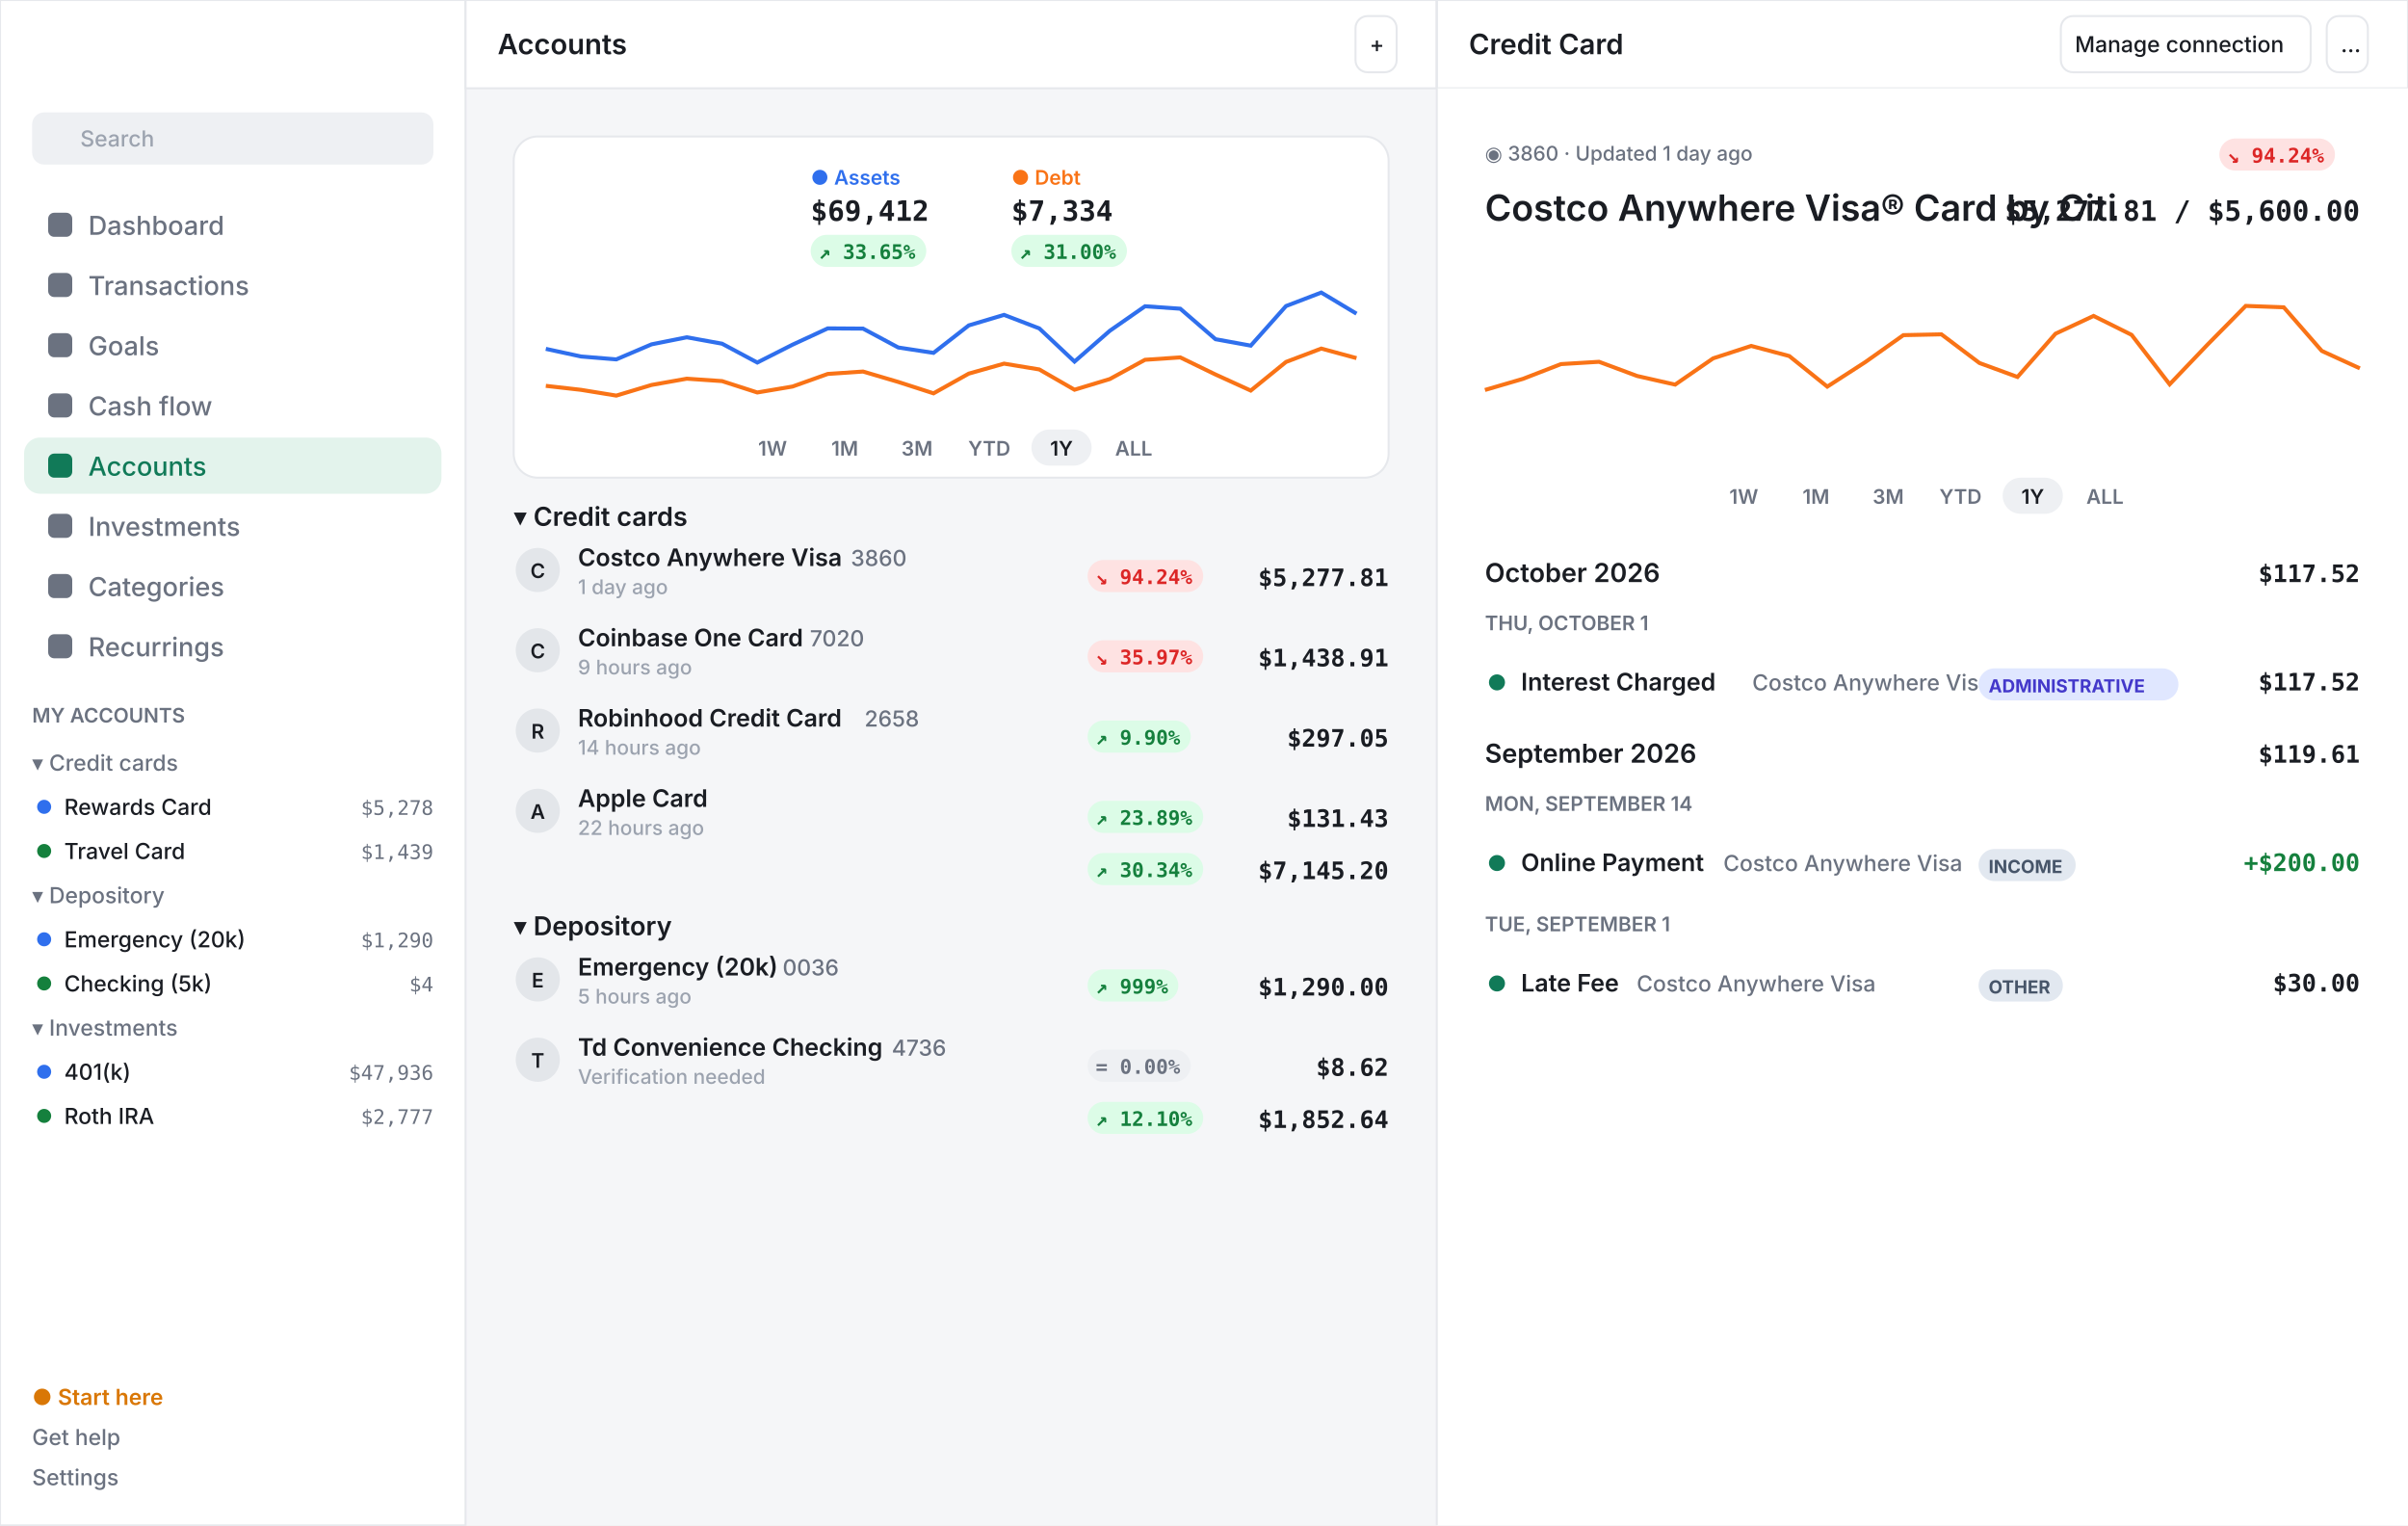
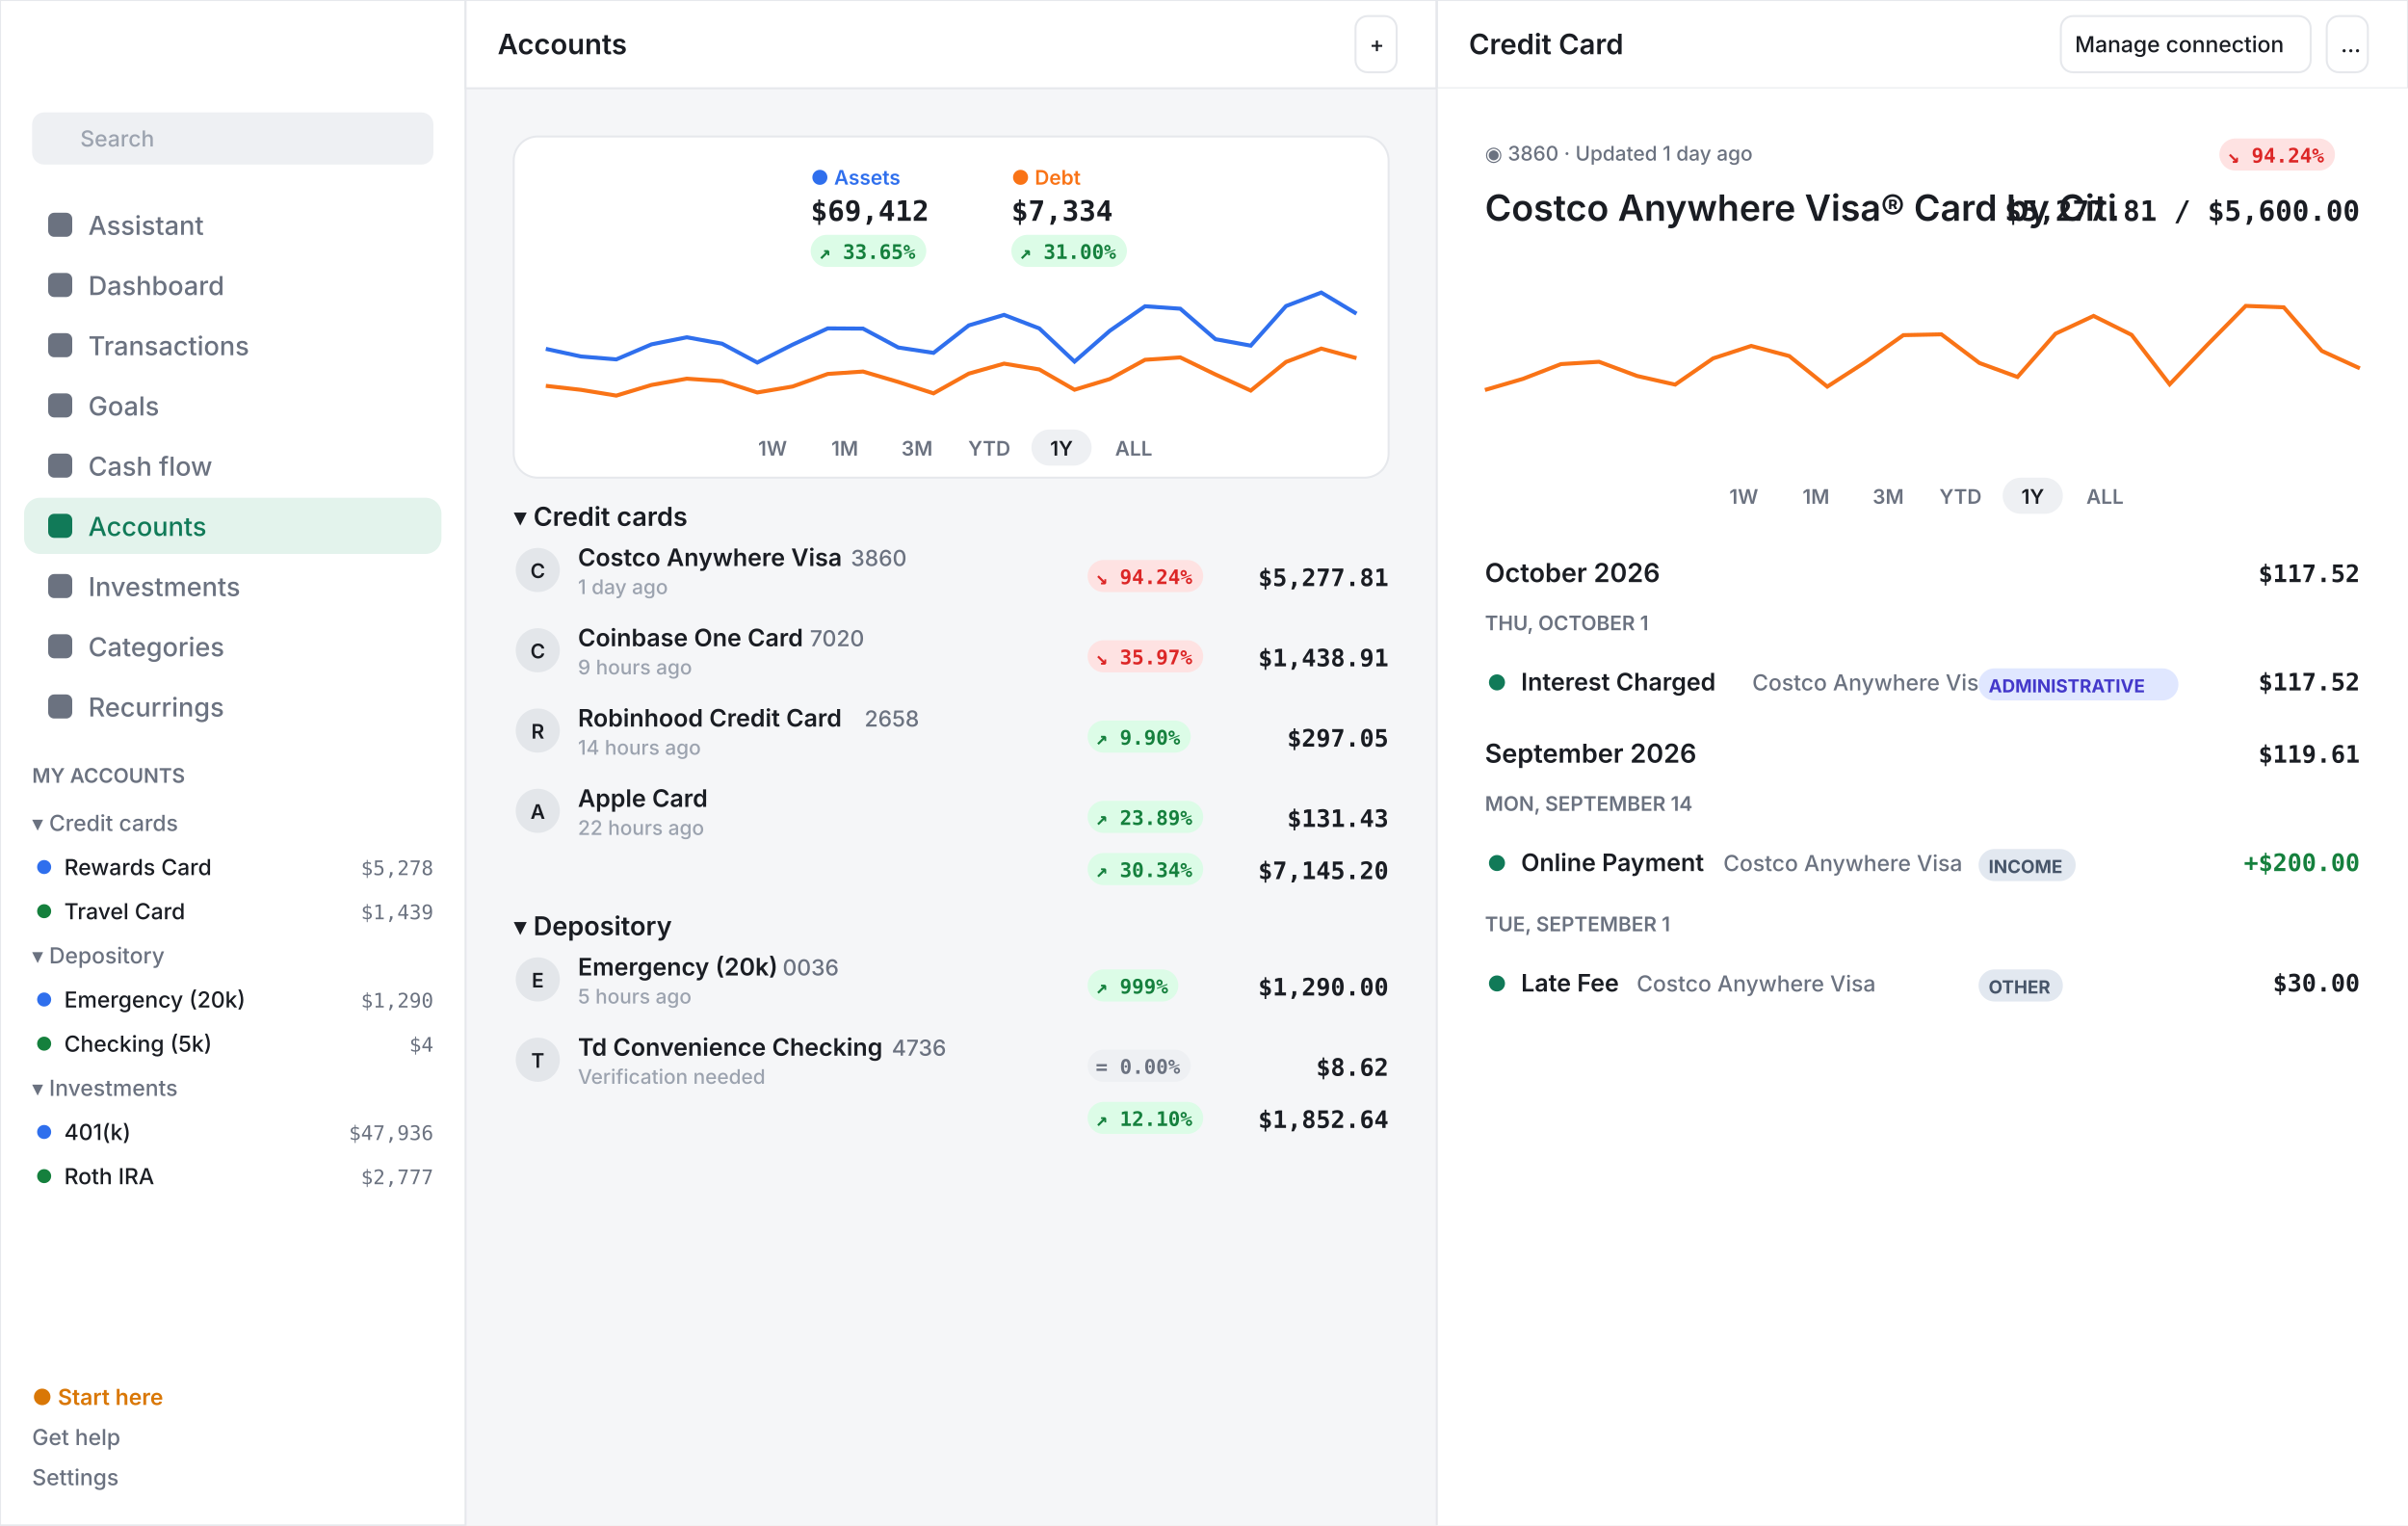
<svg xmlns="http://www.w3.org/2000/svg" width="1200" height="760" viewBox="0 0 1200 760" font-family="Inter, system-ui, sans-serif">
  <rect x="0" y="0" width="1200" height="760" rx="0" fill="#f5f6f8" stroke="none" />
  <rect x="0" y="0" width="232" height="760" rx="0" fill="#ffffff" stroke="#e6e8ec" />
  <rect x="16" y="56" width="200" height="26" rx="6" fill="#eef0f3" stroke="none" />
  <text x="40" y="73" font-size="11" font-weight="500" fill="#9ca3af" text-anchor="start" font-family="Inter, system-ui, sans-serif">Search</text>
  <rect x="24" y="106" width="12" height="12" rx="3" fill="#6b7280" stroke="none" />
-   <text x="44" y="117" font-size="13" font-weight="500" fill="#6b7280" text-anchor="start" font-family="Inter, system-ui, sans-serif">Dashboard</text>
+   <text x="44" y="117" font-size="13" font-weight="500" fill="#6b7280" text-anchor="start" font-family="Inter, system-ui, sans-serif">Assistant</text>
  <rect x="24" y="136" width="12" height="12" rx="3" fill="#6b7280" stroke="none" />
-   <text x="44" y="147" font-size="13" font-weight="500" fill="#6b7280" text-anchor="start" font-family="Inter, system-ui, sans-serif">Transactions</text>
+   <text x="44" y="147" font-size="13" font-weight="500" fill="#6b7280" text-anchor="start" font-family="Inter, system-ui, sans-serif">Dashboard</text>
  <rect x="24" y="166" width="12" height="12" rx="3" fill="#6b7280" stroke="none" />
-   <text x="44" y="177" font-size="13" font-weight="500" fill="#6b7280" text-anchor="start" font-family="Inter, system-ui, sans-serif">Goals</text>
+   <text x="44" y="177" font-size="13" font-weight="500" fill="#6b7280" text-anchor="start" font-family="Inter, system-ui, sans-serif">Transactions</text>
  <rect x="24" y="196" width="12" height="12" rx="3" fill="#6b7280" stroke="none" />
-   <text x="44" y="207" font-size="13" font-weight="500" fill="#6b7280" text-anchor="start" font-family="Inter, system-ui, sans-serif">Cash flow</text>
-   <rect x="12" y="218" width="208" height="28" rx="8" fill="#e3f3ec" stroke="none" />
-   <rect x="24" y="226" width="12" height="12" rx="3" fill="#117a58" stroke="none" />
-   <text x="44" y="237" font-size="13" font-weight="500" fill="#117a58" text-anchor="start" font-family="Inter, system-ui, sans-serif">Accounts</text>
-   <rect x="24" y="256" width="12" height="12" rx="3" fill="#6b7280" stroke="none" />
-   <text x="44" y="267" font-size="13" font-weight="500" fill="#6b7280" text-anchor="start" font-family="Inter, system-ui, sans-serif">Investments</text>
+   <text x="44" y="207" font-size="13" font-weight="500" fill="#6b7280" text-anchor="start" font-family="Inter, system-ui, sans-serif">Goals</text>
+   <rect x="24" y="226" width="12" height="12" rx="3" fill="#6b7280" stroke="none" />
+   <text x="44" y="237" font-size="13" font-weight="500" fill="#6b7280" text-anchor="start" font-family="Inter, system-ui, sans-serif">Cash flow</text>
+   <rect x="12" y="248" width="208" height="28" rx="8" fill="#e3f3ec" stroke="none" />
+   <rect x="24" y="256" width="12" height="12" rx="3" fill="#117a58" stroke="none" />
+   <text x="44" y="267" font-size="13" font-weight="500" fill="#117a58" text-anchor="start" font-family="Inter, system-ui, sans-serif">Accounts</text>
  <rect x="24" y="286" width="12" height="12" rx="3" fill="#6b7280" stroke="none" />
-   <text x="44" y="297" font-size="13" font-weight="500" fill="#6b7280" text-anchor="start" font-family="Inter, system-ui, sans-serif">Categories</text>
+   <text x="44" y="297" font-size="13" font-weight="500" fill="#6b7280" text-anchor="start" font-family="Inter, system-ui, sans-serif">Investments</text>
  <rect x="24" y="316" width="12" height="12" rx="3" fill="#6b7280" stroke="none" />
-   <text x="44" y="327" font-size="13" font-weight="500" fill="#6b7280" text-anchor="start" font-family="Inter, system-ui, sans-serif">Recurrings</text>
-   <text x="16" y="360" font-size="10" font-weight="600" fill="#6b7280" text-anchor="start" font-family="Inter, system-ui, sans-serif">MY ACCOUNTS</text>
-   <text x="16" y="384" font-size="11" font-weight="500" fill="#6b7280" text-anchor="start" font-family="Inter, system-ui, sans-serif">▾ Credit cards</text>
-   <circle cx="22" cy="402" r="3.5" fill="#2f6fed" />
-   <text x="32" y="406" font-size="11" font-weight="500" fill="#1a1d23" text-anchor="start" font-family="Inter, system-ui, sans-serif">Rewards Card</text>
-   <text x="216" y="406" font-size="10" font-weight="500" fill="#6b7280" text-anchor="end" font-family="IBM Plex Mono, Menlo, monospace">$5,278</text>
-   <circle cx="22" cy="424" r="3.5" fill="#15803d" />
-   <text x="32" y="428" font-size="11" font-weight="500" fill="#1a1d23" text-anchor="start" font-family="Inter, system-ui, sans-serif">Travel Card</text>
-   <text x="216" y="428" font-size="10" font-weight="500" fill="#6b7280" text-anchor="end" font-family="IBM Plex Mono, Menlo, monospace">$1,439</text>
-   <text x="16" y="450" font-size="11" font-weight="500" fill="#6b7280" text-anchor="start" font-family="Inter, system-ui, sans-serif">▾ Depository</text>
-   <circle cx="22" cy="468" r="3.5" fill="#2f6fed" />
-   <text x="32" y="472" font-size="11" font-weight="500" fill="#1a1d23" text-anchor="start" font-family="Inter, system-ui, sans-serif">Emergency (20k)</text>
-   <text x="216" y="472" font-size="10" font-weight="500" fill="#6b7280" text-anchor="end" font-family="IBM Plex Mono, Menlo, monospace">$1,290</text>
-   <circle cx="22" cy="490" r="3.5" fill="#15803d" />
-   <text x="32" y="494" font-size="11" font-weight="500" fill="#1a1d23" text-anchor="start" font-family="Inter, system-ui, sans-serif">Checking (5k)</text>
-   <text x="216" y="494" font-size="10" font-weight="500" fill="#6b7280" text-anchor="end" font-family="IBM Plex Mono, Menlo, monospace">$4</text>
-   <text x="16" y="516" font-size="11" font-weight="500" fill="#6b7280" text-anchor="start" font-family="Inter, system-ui, sans-serif">▾ Investments</text>
-   <circle cx="22" cy="534" r="3.5" fill="#2f6fed" />
-   <text x="32" y="538" font-size="11" font-weight="500" fill="#1a1d23" text-anchor="start" font-family="Inter, system-ui, sans-serif">401(k)</text>
-   <text x="216" y="538" font-size="10" font-weight="500" fill="#6b7280" text-anchor="end" font-family="IBM Plex Mono, Menlo, monospace">$47,936</text>
-   <circle cx="22" cy="556" r="3.5" fill="#15803d" />
-   <text x="32" y="560" font-size="11" font-weight="500" fill="#1a1d23" text-anchor="start" font-family="Inter, system-ui, sans-serif">Roth IRA</text>
-   <text x="216" y="560" font-size="10" font-weight="500" fill="#6b7280" text-anchor="end" font-family="IBM Plex Mono, Menlo, monospace">$2,777</text>
+   <text x="44" y="327" font-size="13" font-weight="500" fill="#6b7280" text-anchor="start" font-family="Inter, system-ui, sans-serif">Categories</text>
+   <rect x="24" y="346" width="12" height="12" rx="3" fill="#6b7280" stroke="none" />
+   <text x="44" y="357" font-size="13" font-weight="500" fill="#6b7280" text-anchor="start" font-family="Inter, system-ui, sans-serif">Recurrings</text>
+   <text x="16" y="390" font-size="10" font-weight="600" fill="#6b7280" text-anchor="start" font-family="Inter, system-ui, sans-serif">MY ACCOUNTS</text>
+   <text x="16" y="414" font-size="11" font-weight="500" fill="#6b7280" text-anchor="start" font-family="Inter, system-ui, sans-serif">▾ Credit cards</text>
+   <circle cx="22" cy="432" r="3.5" fill="#2f6fed" />
+   <text x="32" y="436" font-size="11" font-weight="500" fill="#1a1d23" text-anchor="start" font-family="Inter, system-ui, sans-serif">Rewards Card</text>
+   <text x="216" y="436" font-size="10" font-weight="500" fill="#6b7280" text-anchor="end" font-family="IBM Plex Mono, Menlo, monospace">$5,278</text>
+   <circle cx="22" cy="454" r="3.5" fill="#15803d" />
+   <text x="32" y="458" font-size="11" font-weight="500" fill="#1a1d23" text-anchor="start" font-family="Inter, system-ui, sans-serif">Travel Card</text>
+   <text x="216" y="458" font-size="10" font-weight="500" fill="#6b7280" text-anchor="end" font-family="IBM Plex Mono, Menlo, monospace">$1,439</text>
+   <text x="16" y="480" font-size="11" font-weight="500" fill="#6b7280" text-anchor="start" font-family="Inter, system-ui, sans-serif">▾ Depository</text>
+   <circle cx="22" cy="498" r="3.5" fill="#2f6fed" />
+   <text x="32" y="502" font-size="11" font-weight="500" fill="#1a1d23" text-anchor="start" font-family="Inter, system-ui, sans-serif">Emergency (20k)</text>
+   <text x="216" y="502" font-size="10" font-weight="500" fill="#6b7280" text-anchor="end" font-family="IBM Plex Mono, Menlo, monospace">$1,290</text>
+   <circle cx="22" cy="520" r="3.5" fill="#15803d" />
+   <text x="32" y="524" font-size="11" font-weight="500" fill="#1a1d23" text-anchor="start" font-family="Inter, system-ui, sans-serif">Checking (5k)</text>
+   <text x="216" y="524" font-size="10" font-weight="500" fill="#6b7280" text-anchor="end" font-family="IBM Plex Mono, Menlo, monospace">$4</text>
+   <text x="16" y="546" font-size="11" font-weight="500" fill="#6b7280" text-anchor="start" font-family="Inter, system-ui, sans-serif">▾ Investments</text>
+   <circle cx="22" cy="564" r="3.5" fill="#2f6fed" />
+   <text x="32" y="568" font-size="11" font-weight="500" fill="#1a1d23" text-anchor="start" font-family="Inter, system-ui, sans-serif">401(k)</text>
+   <text x="216" y="568" font-size="10" font-weight="500" fill="#6b7280" text-anchor="end" font-family="IBM Plex Mono, Menlo, monospace">$47,936</text>
+   <circle cx="22" cy="586" r="3.5" fill="#15803d" />
+   <text x="32" y="590" font-size="11" font-weight="500" fill="#1a1d23" text-anchor="start" font-family="Inter, system-ui, sans-serif">Roth IRA</text>
+   <text x="216" y="590" font-size="10" font-weight="500" fill="#6b7280" text-anchor="end" font-family="IBM Plex Mono, Menlo, monospace">$2,777</text>
  <text x="16" y="700" font-size="11" font-weight="600" fill="#d97706" text-anchor="start" font-family="Inter, system-ui, sans-serif">● Start here</text>
  <text x="16" y="720" font-size="11" font-weight="500" fill="#6b7280" text-anchor="start" font-family="Inter, system-ui, sans-serif">Get help</text>
  <text x="16" y="740" font-size="11" font-weight="500" fill="#6b7280" text-anchor="start" font-family="Inter, system-ui, sans-serif">Settings</text>
  <rect x="232" y="0" width="484" height="44" rx="0" fill="#ffffff" stroke="#e6e8ec" />
  <text x="248" y="27" font-size="14" font-weight="600" fill="#1a1d23" text-anchor="start" font-family="Inter, system-ui, sans-serif">Accounts</text>
  <rect x="675.5" y="8" width="20.5" height="28" rx="6" fill="#ffffff" stroke="#e6e8ec" />
  <text x="682.5" y="26" font-size="11" font-weight="500" fill="#1a1d23" text-anchor="start" font-family="Inter, system-ui, sans-serif">+</text>
  <rect x="716" y="0" width="484" height="44" rx="0" fill="#ffffff" stroke="#e6e8ec" />
  <text x="732" y="27" font-size="14" font-weight="600" fill="#1a1d23" text-anchor="start" font-family="Inter, system-ui, sans-serif">Credit Card</text>
  <rect x="1159.5" y="8" width="20.5" height="28" rx="6" fill="#ffffff" stroke="#e6e8ec" />
  <text x="1166.5" y="26" font-size="11" font-weight="500" fill="#1a1d23" text-anchor="start" font-family="Inter, system-ui, sans-serif">…</text>
  <rect x="1027" y="8" width="124.5" height="28" rx="6" fill="#ffffff" stroke="#e6e8ec" />
  <text x="1034" y="26" font-size="11" font-weight="500" fill="#1a1d23" text-anchor="start" font-family="Inter, system-ui, sans-serif">Manage connection</text>
  <rect x="256" y="68" width="436" height="170" rx="12" fill="#ffffff" stroke="#e6e8ec" />
  <text x="404" y="92" font-size="10" font-weight="600" fill="#2f6fed" text-anchor="start" font-family="Inter, system-ui, sans-serif">● Assets</text>
  <text x="404" y="110" font-size="14" font-weight="600" fill="#1a1d23" text-anchor="start" font-family="IBM Plex Mono, Menlo, monospace">$69,412</text>
  <rect x="404" y="117" width="57.6" height="16" rx="8" fill="#dcfce7" stroke="none" />
  <text x="408" y="129" font-size="10" font-weight="600" fill="#15803d" text-anchor="start" font-family="IBM Plex Mono, Menlo, monospace">↗ 33.65%</text>
  <text x="504" y="92" font-size="10" font-weight="600" fill="#f97316" text-anchor="start" font-family="Inter, system-ui, sans-serif">● Debt</text>
  <text x="504" y="110" font-size="14" font-weight="600" fill="#1a1d23" text-anchor="start" font-family="IBM Plex Mono, Menlo, monospace">$7,334</text>
  <rect x="504" y="117" width="57.6" height="16" rx="8" fill="#dcfce7" stroke="none" />
  <text x="508" y="129" font-size="10" font-weight="600" fill="#15803d" text-anchor="start" font-family="IBM Plex Mono, Menlo, monospace">↗ 31.00%</text>
  <polyline points="272,173.816 289.565,177.619 307.13,179.061 324.696,171.567 342.261,168.054 359.826,171.241 377.391,180.629 394.957,171.733 412.522,163.61 430.087,163.731 447.652,173.139 465.217,175.817 482.783,162.132 500.348,156.888 517.913,163.622 535.478,180.16 553.043,164.83 570.609,152.597 588.174,153.814 605.739,169.007 623.304,172.211 640.87,152.491 658.435,145.768 676,156.28" fill="none" stroke="#2f6fed" stroke-width="2" stroke-dasharray="" />
  <polyline points="272,192.246 289.565,194.237 307.13,197.106 324.696,191.804 342.261,188.68 359.826,189.882 377.391,195.548 394.957,192.586 412.522,186.312 430.087,185.121 447.652,190.309 465.217,195.979 482.783,186.154 500.348,181.178 517.913,184.074 535.478,194.18 553.043,188.867 570.609,179.263 588.174,178.074 605.739,186.596 623.304,194.603 640.87,180.338 658.435,173.672 676,178.426" fill="none" stroke="#f97316" stroke-width="2" stroke-dasharray="" />
  <text x="385" y="227" font-size="10" font-weight="600" fill="#6b7280" text-anchor="middle" font-family="Inter, system-ui, sans-serif">1W</text>
  <text x="421" y="227" font-size="10" font-weight="600" fill="#6b7280" text-anchor="middle" font-family="Inter, system-ui, sans-serif">1M</text>
  <text x="457" y="227" font-size="10" font-weight="600" fill="#6b7280" text-anchor="middle" font-family="Inter, system-ui, sans-serif">3M</text>
  <text x="493" y="227" font-size="10" font-weight="600" fill="#6b7280" text-anchor="middle" font-family="Inter, system-ui, sans-serif">YTD</text>
  <rect x="514" y="214" width="30" height="18" rx="9" fill="#eef0f3" stroke="none" />
  <text x="529" y="227" font-size="10" font-weight="600" fill="#1a1d23" text-anchor="middle" font-family="Inter, system-ui, sans-serif">1Y</text>
  <text x="565" y="227" font-size="10" font-weight="600" fill="#6b7280" text-anchor="middle" font-family="Inter, system-ui, sans-serif">ALL</text>
  <text x="256" y="262" font-size="13" font-weight="600" fill="#1a1d23" text-anchor="start" font-family="Inter, system-ui, sans-serif">▾ Credit cards</text>
  <circle cx="268" cy="284" r="11" fill="#e3e6ea" />
  <text x="268" y="288" font-size="10" font-weight="600" fill="#1a1d23" text-anchor="middle" font-family="Inter, system-ui, sans-serif">C</text>
  <text x="288" y="282" font-size="12" font-weight="600" fill="#1a1d23" text-anchor="start" font-family="Inter, system-ui, sans-serif">Costco Anywhere Visa</text>
  <text x="424" y="282" font-size="11" font-weight="500" fill="#6b7280" text-anchor="start" font-family="Inter, system-ui, sans-serif">3860</text>
  <text x="288" y="296" font-size="10" font-weight="500" fill="#9ca3af" text-anchor="start" font-family="Inter, system-ui, sans-serif">1 day ago</text>
  <rect x="542" y="279" width="57.6" height="16" rx="8" fill="#fee2e2" stroke="none" />
  <text x="546" y="291" font-size="10" font-weight="600" fill="#dc2626" text-anchor="start" font-family="IBM Plex Mono, Menlo, monospace">↘ 94.24%</text>
  <text x="692" y="292" font-size="12" font-weight="600" fill="#1a1d23" text-anchor="end" font-family="IBM Plex Mono, Menlo, monospace">$5,277.81</text>
  <circle cx="268" cy="324" r="11" fill="#e3e6ea" />
  <text x="268" y="328" font-size="10" font-weight="600" fill="#1a1d23" text-anchor="middle" font-family="Inter, system-ui, sans-serif">C</text>
  <text x="288" y="322" font-size="12" font-weight="600" fill="#1a1d23" text-anchor="start" font-family="Inter, system-ui, sans-serif">Coinbase One Card</text>
  <text x="403.6" y="322" font-size="11" font-weight="500" fill="#6b7280" text-anchor="start" font-family="Inter, system-ui, sans-serif">7020</text>
  <text x="288" y="336" font-size="10" font-weight="500" fill="#9ca3af" text-anchor="start" font-family="Inter, system-ui, sans-serif">9 hours ago</text>
  <rect x="542" y="319" width="57.6" height="16" rx="8" fill="#fee2e2" stroke="none" />
  <text x="546" y="331" font-size="10" font-weight="600" fill="#dc2626" text-anchor="start" font-family="IBM Plex Mono, Menlo, monospace">↘ 35.97%</text>
  <text x="692" y="332" font-size="12" font-weight="600" fill="#1a1d23" text-anchor="end" font-family="IBM Plex Mono, Menlo, monospace">$1,438.91</text>
  <circle cx="268" cy="364" r="11" fill="#e3e6ea" />
  <text x="268" y="368" font-size="10" font-weight="600" fill="#1a1d23" text-anchor="middle" font-family="Inter, system-ui, sans-serif">R</text>
  <text x="288" y="362" font-size="12" font-weight="600" fill="#1a1d23" text-anchor="start" font-family="Inter, system-ui, sans-serif">Robinhood Credit Card</text>
  <text x="430.8" y="362" font-size="11" font-weight="500" fill="#6b7280" text-anchor="start" font-family="Inter, system-ui, sans-serif">2658</text>
  <text x="288" y="376" font-size="10" font-weight="500" fill="#9ca3af" text-anchor="start" font-family="Inter, system-ui, sans-serif">14 hours ago</text>
  <rect x="542" y="359" width="51.4" height="16" rx="8" fill="#dcfce7" stroke="none" />
  <text x="546" y="371" font-size="10" font-weight="600" fill="#15803d" text-anchor="start" font-family="IBM Plex Mono, Menlo, monospace">↗ 9.90%</text>
  <text x="692" y="372" font-size="12" font-weight="600" fill="#1a1d23" text-anchor="end" font-family="IBM Plex Mono, Menlo, monospace">$297.05</text>
  <circle cx="268" cy="404" r="11" fill="#e3e6ea" />
  <text x="268" y="408" font-size="10" font-weight="600" fill="#1a1d23" text-anchor="middle" font-family="Inter, system-ui, sans-serif">A</text>
  <text x="288" y="402" font-size="12" font-weight="600" fill="#1a1d23" text-anchor="start" font-family="Inter, system-ui, sans-serif">Apple Card</text>
  <text x="356" y="402" font-size="11" font-weight="500" fill="#6b7280" text-anchor="start" font-family="Inter, system-ui, sans-serif" />
  <text x="288" y="416" font-size="10" font-weight="500" fill="#9ca3af" text-anchor="start" font-family="Inter, system-ui, sans-serif">22 hours ago</text>
  <rect x="542" y="399" width="57.6" height="16" rx="8" fill="#dcfce7" stroke="none" />
  <text x="546" y="411" font-size="10" font-weight="600" fill="#15803d" text-anchor="start" font-family="IBM Plex Mono, Menlo, monospace">↗ 23.89%</text>
  <text x="692" y="412" font-size="12" font-weight="600" fill="#1a1d23" text-anchor="end" font-family="IBM Plex Mono, Menlo, monospace">$131.43</text>
  <rect x="542" y="425" width="57.6" height="16" rx="8" fill="#dcfce7" stroke="none" />
  <text x="546" y="437" font-size="10" font-weight="600" fill="#15803d" text-anchor="start" font-family="IBM Plex Mono, Menlo, monospace">↗ 30.34%</text>
  <text x="692" y="438" font-size="12" font-weight="600" fill="#1a1d23" text-anchor="end" font-family="IBM Plex Mono, Menlo, monospace">$7,145.20</text>
  <text x="256" y="466" font-size="13" font-weight="600" fill="#1a1d23" text-anchor="start" font-family="Inter, system-ui, sans-serif">▾ Depository</text>
  <circle cx="268" cy="488" r="11" fill="#e3e6ea" />
  <text x="268" y="492" font-size="10" font-weight="600" fill="#1a1d23" text-anchor="middle" font-family="Inter, system-ui, sans-serif">E</text>
  <text x="288" y="486" font-size="12" font-weight="600" fill="#1a1d23" text-anchor="start" font-family="Inter, system-ui, sans-serif">Emergency (20k)</text>
  <text x="390" y="486" font-size="11" font-weight="500" fill="#6b7280" text-anchor="start" font-family="Inter, system-ui, sans-serif">0036</text>
  <text x="288" y="500" font-size="10" font-weight="500" fill="#9ca3af" text-anchor="start" font-family="Inter, system-ui, sans-serif">5 hours ago</text>
  <rect x="542" y="483" width="45.2" height="16" rx="8" fill="#dcfce7" stroke="none" />
  <text x="546" y="495" font-size="10" font-weight="600" fill="#15803d" text-anchor="start" font-family="IBM Plex Mono, Menlo, monospace">↗ 999%</text>
  <text x="692" y="496" font-size="12" font-weight="600" fill="#1a1d23" text-anchor="end" font-family="IBM Plex Mono, Menlo, monospace">$1,290.00</text>
  <circle cx="268" cy="528" r="11" fill="#e3e6ea" />
  <text x="268" y="532" font-size="10" font-weight="600" fill="#1a1d23" text-anchor="middle" font-family="Inter, system-ui, sans-serif">T</text>
  <text x="288" y="526" font-size="12" font-weight="600" fill="#1a1d23" text-anchor="start" font-family="Inter, system-ui, sans-serif">Td Convenience Checking</text>
  <text x="444.4" y="526" font-size="11" font-weight="500" fill="#6b7280" text-anchor="start" font-family="Inter, system-ui, sans-serif">4736</text>
  <text x="288" y="540" font-size="10" font-weight="500" fill="#9ca3af" text-anchor="start" font-family="Inter, system-ui, sans-serif">Verification needed</text>
  <rect x="542" y="523" width="51.4" height="16" rx="8" fill="#eef0f3" stroke="none" />
  <text x="546" y="535" font-size="10" font-weight="600" fill="#6b7280" text-anchor="start" font-family="IBM Plex Mono, Menlo, monospace">= 0.00%</text>
  <text x="692" y="536" font-size="12" font-weight="600" fill="#1a1d23" text-anchor="end" font-family="IBM Plex Mono, Menlo, monospace">$8.62</text>
  <rect x="542" y="549" width="57.6" height="16" rx="8" fill="#dcfce7" stroke="none" />
  <text x="546" y="561" font-size="10" font-weight="600" fill="#15803d" text-anchor="start" font-family="IBM Plex Mono, Menlo, monospace">↗ 12.10%</text>
  <text x="692" y="562" font-size="12" font-weight="600" fill="#1a1d23" text-anchor="end" font-family="IBM Plex Mono, Menlo, monospace">$1,852.64</text>
  <rect x="716" y="44" width="484" height="716" rx="0" fill="#ffffff" stroke="none" />
  <line x1="716" y1="0" x2="716" y2="760" stroke="#e6e8ec" />
  <text x="740" y="80" font-size="10" font-weight="500" fill="#6b7280" text-anchor="start" font-family="Inter, system-ui, sans-serif">◉ 3860 · Updated 1 day ago</text>
  <rect x="1106" y="69" width="57.6" height="16" rx="8" fill="#fee2e2" stroke="none" />
  <text x="1110" y="81" font-size="10" font-weight="600" fill="#dc2626" text-anchor="start" font-family="IBM Plex Mono, Menlo, monospace">↘ 94.24%</text>
  <text x="740" y="110" font-size="18" font-weight="600" fill="#1a1d23" text-anchor="start" font-family="Inter, system-ui, sans-serif">Costco Anywhere Visa® Card by Citi</text>
  <text x="1176" y="110" font-size="14" font-weight="600" fill="#1a1d23" text-anchor="end" font-family="IBM Plex Mono, Menlo, monospace">$5,277.81 / $5,600.00</text>
  <polyline points="740,194.307 758.957,188.759 777.913,181.409 796.87,180.261 815.826,187.327 834.783,191.626 853.739,178.539 872.696,172.358 891.652,177.395 910.609,192.64 929.565,180.405 948.522,166.982 967.478,166.581 986.435,180.862 1005.391,187.82 1024.348,166.26 1043.304,157.41 1062.261,166.844 1081.217,191.474 1100.174,171.632 1119.13,152.417 1138.087,153.109 1157.043,174.851 1176,183.526" fill="none" stroke="#f97316" stroke-width="2" stroke-dasharray="" />
  <text x="869" y="251" font-size="10" font-weight="600" fill="#6b7280" text-anchor="middle" font-family="Inter, system-ui, sans-serif">1W</text>
  <text x="905" y="251" font-size="10" font-weight="600" fill="#6b7280" text-anchor="middle" font-family="Inter, system-ui, sans-serif">1M</text>
  <text x="941" y="251" font-size="10" font-weight="600" fill="#6b7280" text-anchor="middle" font-family="Inter, system-ui, sans-serif">3M</text>
  <text x="977" y="251" font-size="10" font-weight="600" fill="#6b7280" text-anchor="middle" font-family="Inter, system-ui, sans-serif">YTD</text>
  <rect x="998" y="238" width="30" height="18" rx="9" fill="#eef0f3" stroke="none" />
  <text x="1013" y="251" font-size="10" font-weight="600" fill="#1a1d23" text-anchor="middle" font-family="Inter, system-ui, sans-serif">1Y</text>
  <text x="1049" y="251" font-size="10" font-weight="600" fill="#6b7280" text-anchor="middle" font-family="Inter, system-ui, sans-serif">ALL</text>
  <text x="740" y="290" font-size="13" font-weight="600" fill="#1a1d23" text-anchor="start" font-family="Inter, system-ui, sans-serif">October 2026</text>
  <text x="1176" y="290" font-size="12" font-weight="600" fill="#1a1d23" text-anchor="end" font-family="IBM Plex Mono, Menlo, monospace">$117.52</text>
  <text x="740" y="314" font-size="10" font-weight="600" fill="#6b7280" text-anchor="start" font-family="Inter, system-ui, sans-serif">THU, OCTOBER 1</text>
  <text x="1176" y="314" font-size="10" font-weight="500" fill="#9ca3af" text-anchor="end" font-family="IBM Plex Mono, Menlo, monospace" />
  <circle cx="746" cy="340" r="3.5" fill="#117a58" stroke="#117a58" />
  <text x="758" y="344" font-size="12" font-weight="600" fill="#1a1d23" text-anchor="start" font-family="Inter, system-ui, sans-serif">Interest Charged</text>
  <text x="873.2" y="344" font-size="11" font-weight="500" fill="#6b7280" text-anchor="start" font-family="Inter, system-ui, sans-serif">Costco Anywhere Visa</text>
  <rect x="986" y="333" width="99.6" height="16" rx="8" fill="#e0e7ff" stroke="none" />
  <text x="991" y="345" font-size="9" font-weight="700" fill="#4338ca" text-anchor="start" font-family="Inter, system-ui, sans-serif">ADMINISTRATIVE</text>
  <text x="1176" y="344" font-size="12" font-weight="600" fill="#1a1d23" text-anchor="end" font-family="IBM Plex Mono, Menlo, monospace">$117.52</text>
  <text x="740" y="380" font-size="13" font-weight="600" fill="#1a1d23" text-anchor="start" font-family="Inter, system-ui, sans-serif">September 2026</text>
  <text x="1176" y="380" font-size="12" font-weight="600" fill="#1a1d23" text-anchor="end" font-family="IBM Plex Mono, Menlo, monospace">$119.61</text>
  <text x="740" y="404" font-size="10" font-weight="600" fill="#6b7280" text-anchor="start" font-family="Inter, system-ui, sans-serif">MON, SEPTEMBER 14</text>
  <text x="1176" y="404" font-size="10" font-weight="500" fill="#9ca3af" text-anchor="end" font-family="IBM Plex Mono, Menlo, monospace" />
  <circle cx="746" cy="430" r="3.5" fill="#117a58" stroke="#117a58" />
  <text x="758" y="434" font-size="12" font-weight="600" fill="#1a1d23" text-anchor="start" font-family="Inter, system-ui, sans-serif">Online Payment</text>
  <text x="858.8" y="434" font-size="11" font-weight="500" fill="#6b7280" text-anchor="start" font-family="Inter, system-ui, sans-serif">Costco Anywhere Visa</text>
  <rect x="986" y="423" width="48.4" height="16" rx="8" fill="#e2e8f0" stroke="none" />
  <text x="991" y="435" font-size="9" font-weight="700" fill="#475569" text-anchor="start" font-family="Inter, system-ui, sans-serif">INCOME</text>
  <text x="1176" y="434" font-size="12" font-weight="600" fill="#15803d" text-anchor="end" font-family="IBM Plex Mono, Menlo, monospace">+$200.00</text>
  <text x="740" y="464" font-size="10" font-weight="600" fill="#6b7280" text-anchor="start" font-family="Inter, system-ui, sans-serif">TUE, SEPTEMBER 1</text>
  <text x="1176" y="464" font-size="10" font-weight="500" fill="#9ca3af" text-anchor="end" font-family="IBM Plex Mono, Menlo, monospace" />
  <circle cx="746" cy="490" r="3.5" fill="#117a58" stroke="#117a58" />
  <text x="758" y="494" font-size="12" font-weight="600" fill="#1a1d23" text-anchor="start" font-family="Inter, system-ui, sans-serif">Late Fee</text>
  <text x="815.6" y="494" font-size="11" font-weight="500" fill="#6b7280" text-anchor="start" font-family="Inter, system-ui, sans-serif">Costco Anywhere Visa</text>
  <rect x="986" y="483" width="42" height="16" rx="8" fill="#e2e8f0" stroke="none" />
  <text x="991" y="495" font-size="9" font-weight="700" fill="#475569" text-anchor="start" font-family="Inter, system-ui, sans-serif">OTHER</text>
  <text x="1176" y="494" font-size="12" font-weight="600" fill="#1a1d23" text-anchor="end" font-family="IBM Plex Mono, Menlo, monospace">$30.00</text>
</svg>
